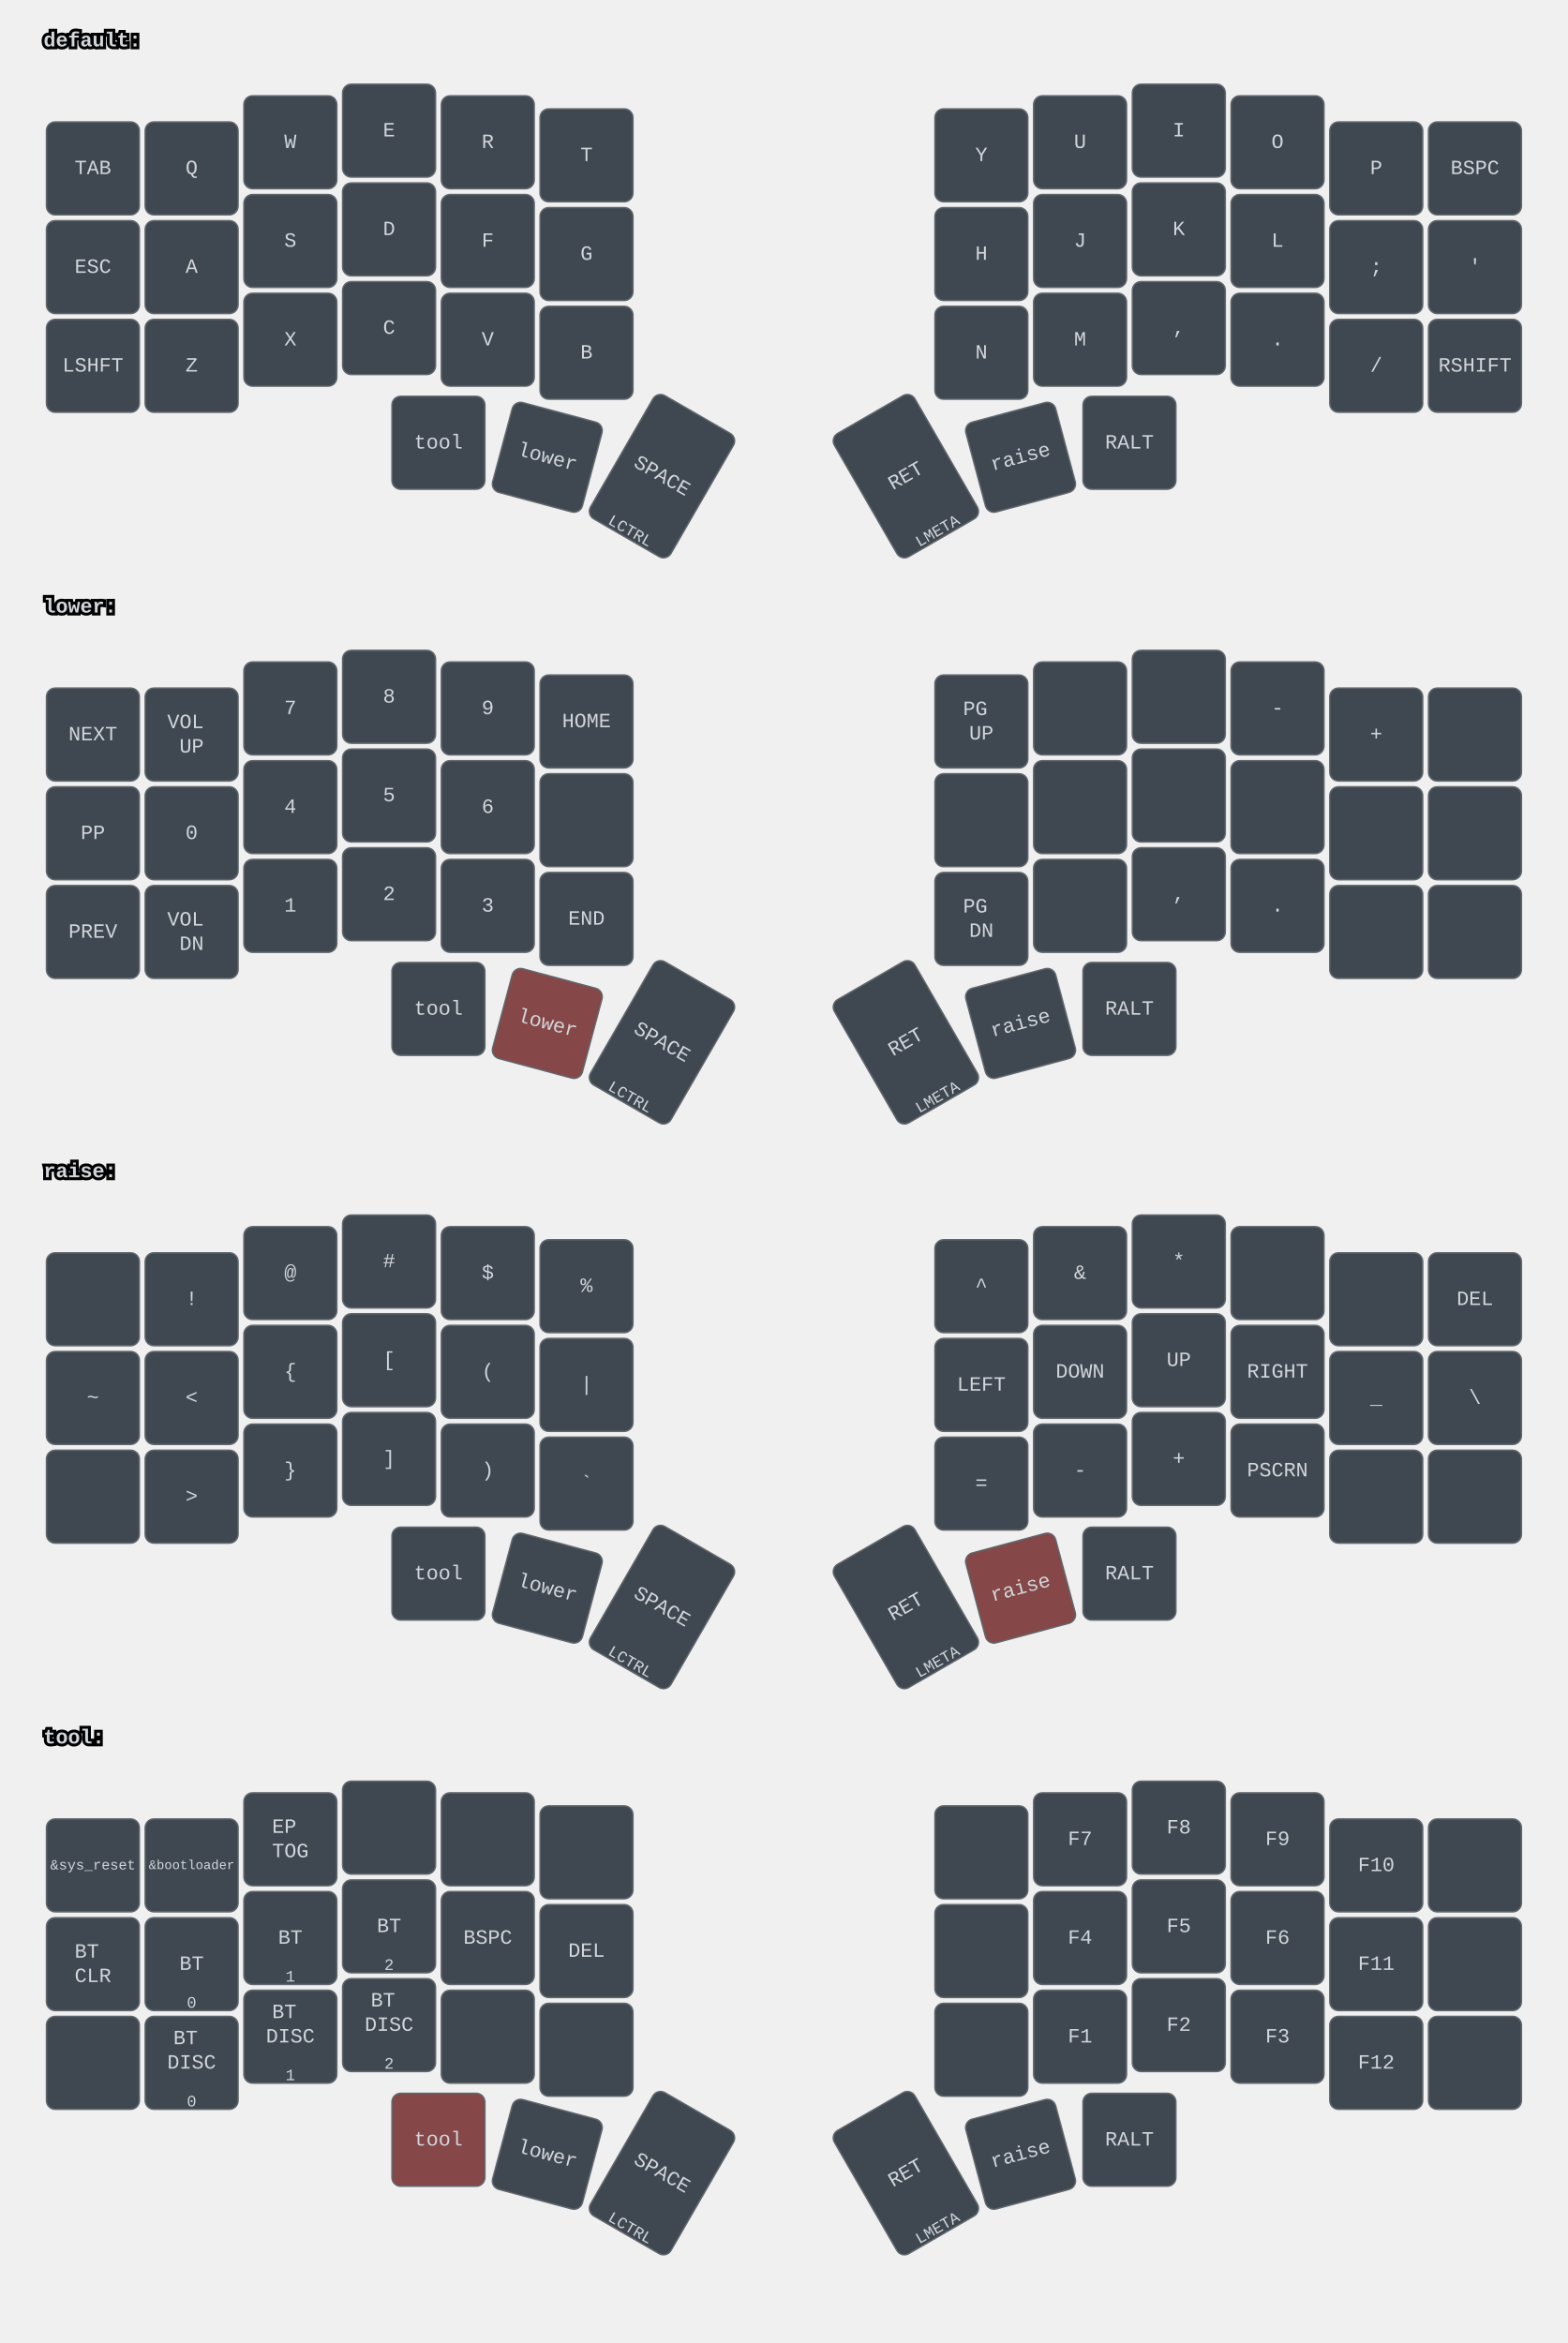
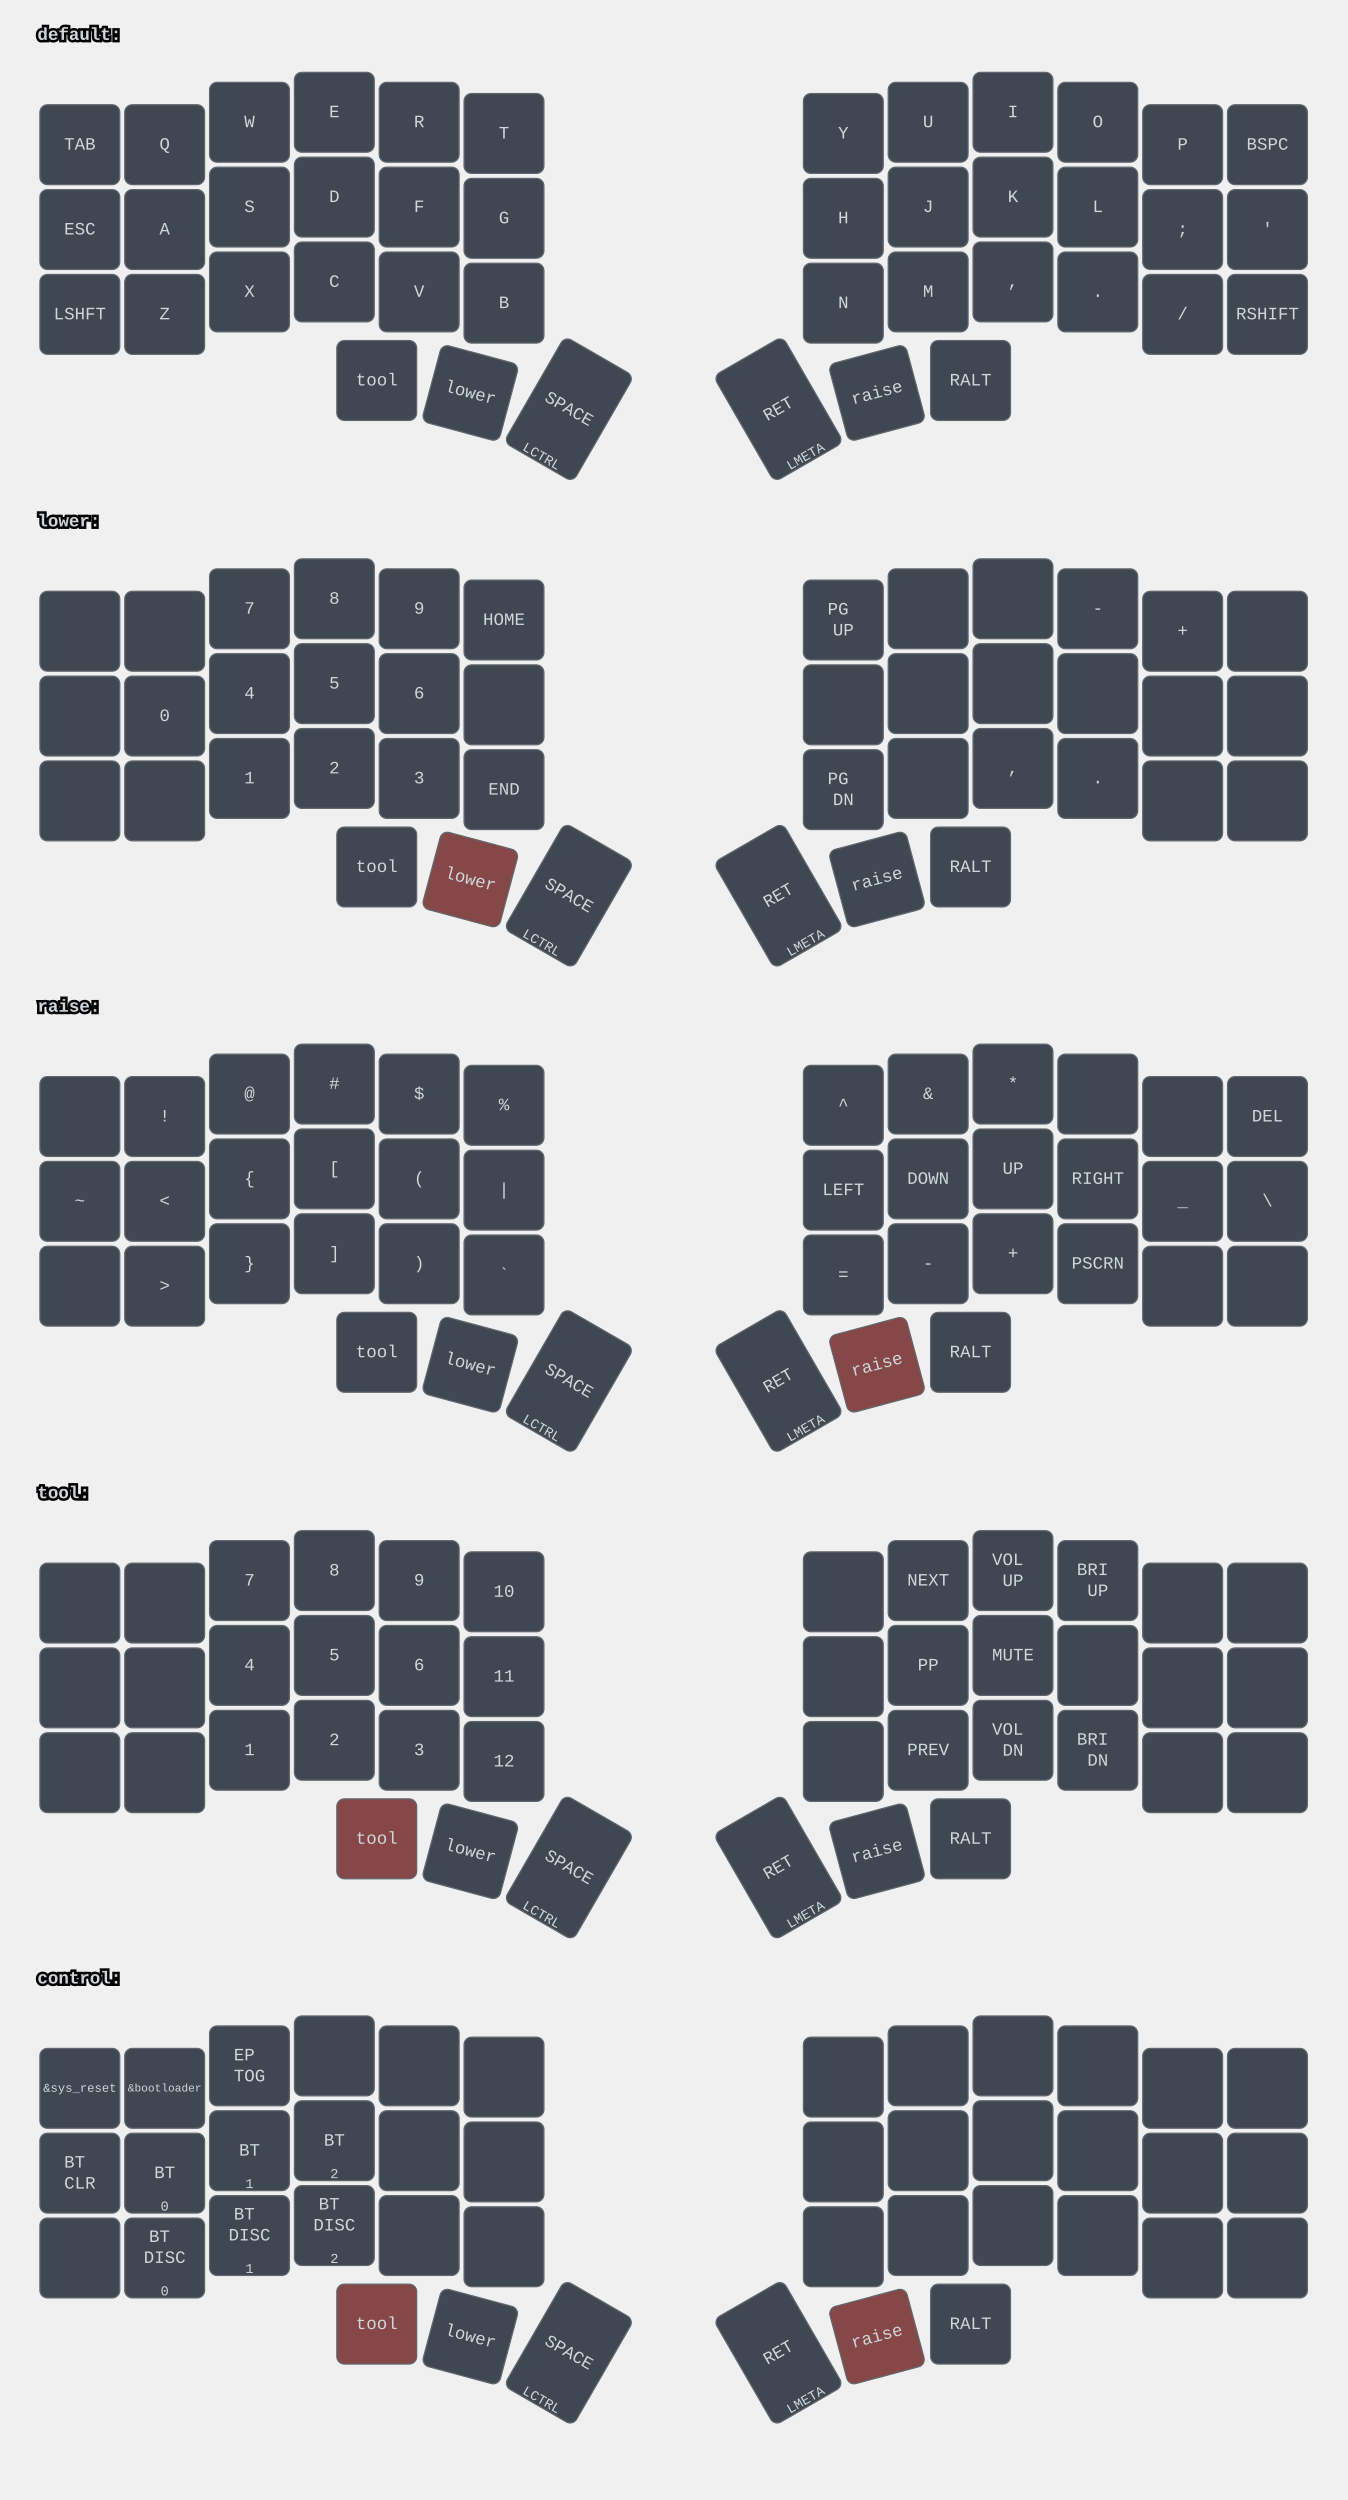
- <svg xmlns="http://www.w3.org/2000/svg" width="1080" height="1614" viewBox="0 0 1080 1614" class="keymap">
+ <svg xmlns="http://www.w3.org/2000/svg" width="1080" height="2004" viewBox="0 0 1080 2004" class="keymap">
  <style>/* inherit to force styles through use tags */
svg path {
    fill: inherit;
}

/* font and background color specifications */
svg.keymap {
    font-family: SFMono-Regular,Consolas,Liberation Mono,Menlo,monospace;
    font-size: 14px;
    font-kerning: normal;
    text-rendering: optimizeLegibility;
    fill: #24292e;
}

/* default key styling */
rect.key {
    fill: #f6f8fa;
}

rect.key, rect.combo {
    stroke: #c9cccf;
    stroke-width: 1;
}

/* default key side styling, only used is draw_key_sides is set */
rect.side {
    filter: brightness(90%);
}

/* color accent for combo boxes */
rect.combo, rect.combo-separate {
    fill: #cdf;
}

/* color accent for held keys */
rect.held, rect.combo.held {
    fill: #fdd;
}

/* color accent for ghost (optional) keys */
rect.ghost, rect.combo.ghost {
    stroke-dasharray: 4, 4;
    stroke-width: 2;
}

text {
    text-anchor: middle;
    dominant-baseline: middle;
}

/* styling for layer labels */
text.label {
    font-weight: bold;
    text-anchor: start;
    stroke: white;
    stroke-width: 4;
    paint-order: stroke;
}

/* styling for optional footer */
text.footer {
    text-anchor: end;
    dominant-baseline: auto;
    stroke: white;
    stroke-width: 4;
    paint-order: stroke;
}

/* styling for combo tap, and key hold/shifted label text */
text.combo, text.hold, text.shifted {
    font-size: 11px;
}

text.hold {
    text-anchor: middle;
    dominant-baseline: auto;
}

text.shifted {
    text-anchor: middle;
    dominant-baseline: hanging;
}

/* styling for hold/shifted label text in combo box */
text.combo.hold, text.combo.shifted {
    font-size: 8px;
}

/* lighter symbol for transparent keys */
text.trans {
    fill: #7b7e81;
}

/* styling for combo dendrons */
path.combo {
    stroke-width: 1;
    stroke: gray;
    fill: none;
}

/* Start Tabler Icons Cleanup */
/* cannot use height/width with glyphs */
.icon-tabler &gt; path {
    fill: inherit;
    stroke: inherit;
    stroke-width: 2;
}
/* hide tabler's default box */
.icon-tabler &gt; path[stroke="none"][fill="none"] {
    visibility: hidden;
}
/* End Tabler Icons Cleanup */

svg.keymap { fill: #d1d6db; }
rect.key { fill: #3f4750; }
rect.key, rect.combo { stroke: #60666c; }
rect.combo, rect.combo-separate { fill: #1f3d7a; }
rect.held, rect.combo.held { fill: #854747; }
text.label, text.footer { stroke: black; }
text.trans { fill: #7e8184; }
path.combo { stroke: #7f7f7f; }
</style>
  <g transform="translate(30, 0)" class="layer-default">
    <text x="0" y="28" class="label">default:</text>
    <g transform="translate(0, 56)">
      <g transform="translate(34, 60)" class="key keypos-0">
        <rect rx="6" ry="6" x="-32" y="-32" width="64" height="64" class="key" />
        <text x="0" y="0" class="key tap">TAB</text>
      </g>
      <g transform="translate(102, 60)" class="key keypos-1">
        <rect rx="6" ry="6" x="-32" y="-32" width="64" height="64" class="key" />
        <text x="0" y="0" class="key tap">Q</text>
      </g>
      <g transform="translate(170, 42)" class="key keypos-2">
        <rect rx="6" ry="6" x="-32" y="-32" width="64" height="64" class="key" />
        <text x="0" y="0" class="key tap">W</text>
      </g>
      <g transform="translate(238, 34)" class="key keypos-3">
        <rect rx="6" ry="6" x="-32" y="-32" width="64" height="64" class="key" />
        <text x="0" y="0" class="key tap">E</text>
      </g>
      <g transform="translate(306, 42)" class="key keypos-4">
        <rect rx="6" ry="6" x="-32" y="-32" width="64" height="64" class="key" />
        <text x="0" y="0" class="key tap">R</text>
      </g>
      <g transform="translate(374, 51)" class="key keypos-5">
        <rect rx="6" ry="6" x="-32" y="-32" width="64" height="64" class="key" />
        <text x="0" y="0" class="key tap">T</text>
      </g>
      <g transform="translate(646, 51)" class="key keypos-6">
        <rect rx="6" ry="6" x="-32" y="-32" width="64" height="64" class="key" />
        <text x="0" y="0" class="key tap">Y</text>
      </g>
      <g transform="translate(714, 42)" class="key keypos-7">
        <rect rx="6" ry="6" x="-32" y="-32" width="64" height="64" class="key" />
        <text x="0" y="0" class="key tap">U</text>
      </g>
      <g transform="translate(782, 34)" class="key keypos-8">
        <rect rx="6" ry="6" x="-32" y="-32" width="64" height="64" class="key" />
        <text x="0" y="0" class="key tap">I</text>
      </g>
      <g transform="translate(850, 42)" class="key keypos-9">
        <rect rx="6" ry="6" x="-32" y="-32" width="64" height="64" class="key" />
        <text x="0" y="0" class="key tap">O</text>
      </g>
      <g transform="translate(918, 60)" class="key keypos-10">
        <rect rx="6" ry="6" x="-32" y="-32" width="64" height="64" class="key" />
        <text x="0" y="0" class="key tap">P</text>
      </g>
      <g transform="translate(986, 60)" class="key keypos-11">
        <rect rx="6" ry="6" x="-32" y="-32" width="64" height="64" class="key" />
        <text x="0" y="0" class="key tap">BSPC</text>
      </g>
      <g transform="translate(34, 128)" class="key keypos-12">
        <rect rx="6" ry="6" x="-32" y="-32" width="64" height="64" class="key" />
        <text x="0" y="0" class="key tap">ESC</text>
      </g>
      <g transform="translate(102, 128)" class="key keypos-13">
        <rect rx="6" ry="6" x="-32" y="-32" width="64" height="64" class="key" />
        <text x="0" y="0" class="key tap">A</text>
      </g>
      <g transform="translate(170, 110)" class="key keypos-14">
        <rect rx="6" ry="6" x="-32" y="-32" width="64" height="64" class="key" />
        <text x="0" y="0" class="key tap">S</text>
      </g>
      <g transform="translate(238, 102)" class="key keypos-15">
        <rect rx="6" ry="6" x="-32" y="-32" width="64" height="64" class="key" />
        <text x="0" y="0" class="key tap">D</text>
      </g>
      <g transform="translate(306, 110)" class="key keypos-16">
        <rect rx="6" ry="6" x="-32" y="-32" width="64" height="64" class="key" />
        <text x="0" y="0" class="key tap">F</text>
      </g>
      <g transform="translate(374, 119)" class="key keypos-17">
        <rect rx="6" ry="6" x="-32" y="-32" width="64" height="64" class="key" />
        <text x="0" y="0" class="key tap">G</text>
      </g>
      <g transform="translate(646, 119)" class="key keypos-18">
        <rect rx="6" ry="6" x="-32" y="-32" width="64" height="64" class="key" />
        <text x="0" y="0" class="key tap">H</text>
      </g>
      <g transform="translate(714, 110)" class="key keypos-19">
        <rect rx="6" ry="6" x="-32" y="-32" width="64" height="64" class="key" />
        <text x="0" y="0" class="key tap">J</text>
      </g>
      <g transform="translate(782, 102)" class="key keypos-20">
        <rect rx="6" ry="6" x="-32" y="-32" width="64" height="64" class="key" />
        <text x="0" y="0" class="key tap">K</text>
      </g>
      <g transform="translate(850, 110)" class="key keypos-21">
        <rect rx="6" ry="6" x="-32" y="-32" width="64" height="64" class="key" />
        <text x="0" y="0" class="key tap">L</text>
      </g>
      <g transform="translate(918, 128)" class="key keypos-22">
        <rect rx="6" ry="6" x="-32" y="-32" width="64" height="64" class="key" />
        <text x="0" y="0" class="key tap">;</text>
      </g>
      <g transform="translate(986, 128)" class="key keypos-23">
        <rect rx="6" ry="6" x="-32" y="-32" width="64" height="64" class="key" />
        <text x="0" y="0" class="key tap">'</text>
      </g>
      <g transform="translate(34, 196)" class="key keypos-24">
        <rect rx="6" ry="6" x="-32" y="-32" width="64" height="64" class="key" />
        <text x="0" y="0" class="key tap">LSHFT</text>
      </g>
      <g transform="translate(102, 196)" class="key keypos-25">
        <rect rx="6" ry="6" x="-32" y="-32" width="64" height="64" class="key" />
        <text x="0" y="0" class="key tap">Z</text>
      </g>
      <g transform="translate(170, 178)" class="key keypos-26">
        <rect rx="6" ry="6" x="-32" y="-32" width="64" height="64" class="key" />
        <text x="0" y="0" class="key tap">X</text>
      </g>
      <g transform="translate(238, 170)" class="key keypos-27">
        <rect rx="6" ry="6" x="-32" y="-32" width="64" height="64" class="key" />
        <text x="0" y="0" class="key tap">C</text>
      </g>
      <g transform="translate(306, 178)" class="key keypos-28">
        <rect rx="6" ry="6" x="-32" y="-32" width="64" height="64" class="key" />
        <text x="0" y="0" class="key tap">V</text>
      </g>
      <g transform="translate(374, 187)" class="key keypos-29">
        <rect rx="6" ry="6" x="-32" y="-32" width="64" height="64" class="key" />
        <text x="0" y="0" class="key tap">B</text>
      </g>
      <g transform="translate(646, 187)" class="key keypos-30">
        <rect rx="6" ry="6" x="-32" y="-32" width="64" height="64" class="key" />
        <text x="0" y="0" class="key tap">N</text>
      </g>
      <g transform="translate(714, 178)" class="key keypos-31">
        <rect rx="6" ry="6" x="-32" y="-32" width="64" height="64" class="key" />
        <text x="0" y="0" class="key tap">M</text>
      </g>
      <g transform="translate(782, 170)" class="key keypos-32">
        <rect rx="6" ry="6" x="-32" y="-32" width="64" height="64" class="key" />
        <text x="0" y="0" class="key tap">,</text>
      </g>
      <g transform="translate(850, 178)" class="key keypos-33">
        <rect rx="6" ry="6" x="-32" y="-32" width="64" height="64" class="key" />
        <text x="0" y="0" class="key tap">.</text>
      </g>
      <g transform="translate(918, 196)" class="key keypos-34">
        <rect rx="6" ry="6" x="-32" y="-32" width="64" height="64" class="key" />
        <text x="0" y="0" class="key tap">/</text>
      </g>
      <g transform="translate(986, 196)" class="key keypos-35">
        <rect rx="6" ry="6" x="-32" y="-32" width="64" height="64" class="key" />
        <text x="0" y="0" class="key tap">RSHIFT</text>
      </g>
      <g transform="translate(272, 249)" class="key keypos-36">
        <rect rx="6" ry="6" x="-32" y="-32" width="64" height="64" class="key" />
        <text x="0" y="0" class="key tap">tool</text>
      </g>
      <g transform="translate(347, 259) rotate(15.0)" class="key keypos-37">
        <rect rx="6" ry="6" x="-32" y="-32" width="64" height="64" class="key" />
        <text x="0" y="0" class="key tap">lower</text>
      </g>
      <g transform="translate(426, 272) rotate(30.0)" class="key keypos-38">
        <rect rx="6" ry="6" x="-32" y="-49" width="64" height="98" class="key" />
        <text x="0" y="0" class="key tap">SPACE</text>
        <text x="0" y="47" class="key hold">LCTRL</text>
      </g>
      <g transform="translate(594, 272) rotate(-30.0)" class="key keypos-39">
        <rect rx="6" ry="6" x="-32" y="-49" width="64" height="98" class="key" />
        <text x="0" y="0" class="key tap">RET</text>
        <text x="0" y="47" class="key hold">LMETA</text>
      </g>
      <g transform="translate(673, 259) rotate(-15.0)" class="key keypos-40">
        <rect rx="6" ry="6" x="-32" y="-32" width="64" height="64" class="key" />
        <text x="0" y="0" class="key tap">raise</text>
      </g>
      <g transform="translate(748, 249)" class="key keypos-41">
        <rect rx="6" ry="6" x="-32" y="-32" width="64" height="64" class="key" />
        <text x="0" y="0" class="key tap">RALT</text>
      </g>
    </g>
  </g>
  <g transform="translate(30, 390)" class="layer-lower">
    <text x="0" y="28" class="label">lower:</text>
    <g transform="translate(0, 56)">
      <g transform="translate(34, 60)" class="key keypos-0">
        <rect rx="6" ry="6" x="-32" y="-32" width="64" height="64" class="key" />
-         <text x="0" y="0" class="key tap">NEXT</text>
      </g>
      <g transform="translate(102, 60)" class="key keypos-1">
        <rect rx="6" ry="6" x="-32" y="-32" width="64" height="64" class="key" />
-         <text x="0" y="0" class="key tap">
-           <tspan x="0" dy="-0.6em">VOL</tspan>
-           <tspan x="0" dy="1.2em">UP</tspan>
-         </text>
      </g>
      <g transform="translate(170, 42)" class="key keypos-2">
        <rect rx="6" ry="6" x="-32" y="-32" width="64" height="64" class="key" />
        <text x="0" y="0" class="key tap">7</text>
      </g>
      <g transform="translate(238, 34)" class="key keypos-3">
        <rect rx="6" ry="6" x="-32" y="-32" width="64" height="64" class="key" />
        <text x="0" y="0" class="key tap">8</text>
      </g>
      <g transform="translate(306, 42)" class="key keypos-4">
        <rect rx="6" ry="6" x="-32" y="-32" width="64" height="64" class="key" />
        <text x="0" y="0" class="key tap">9</text>
      </g>
      <g transform="translate(374, 51)" class="key keypos-5">
        <rect rx="6" ry="6" x="-32" y="-32" width="64" height="64" class="key" />
        <text x="0" y="0" class="key tap">HOME</text>
      </g>
      <g transform="translate(646, 51)" class="key keypos-6">
        <rect rx="6" ry="6" x="-32" y="-32" width="64" height="64" class="key" />
        <text x="0" y="0" class="key tap">
          <tspan x="0" dy="-0.6em">PG</tspan>
          <tspan x="0" dy="1.2em">UP</tspan>
        </text>
      </g>
      <g transform="translate(714, 42)" class="key keypos-7">
        <rect rx="6" ry="6" x="-32" y="-32" width="64" height="64" class="key" />
      </g>
      <g transform="translate(782, 34)" class="key keypos-8">
        <rect rx="6" ry="6" x="-32" y="-32" width="64" height="64" class="key" />
      </g>
      <g transform="translate(850, 42)" class="key keypos-9">
        <rect rx="6" ry="6" x="-32" y="-32" width="64" height="64" class="key" />
        <text x="0" y="0" class="key tap">-</text>
      </g>
      <g transform="translate(918, 60)" class="key keypos-10">
        <rect rx="6" ry="6" x="-32" y="-32" width="64" height="64" class="key" />
        <text x="0" y="0" class="key tap">+</text>
      </g>
      <g transform="translate(986, 60)" class="key keypos-11">
        <rect rx="6" ry="6" x="-32" y="-32" width="64" height="64" class="key" />
      </g>
      <g transform="translate(34, 128)" class="key keypos-12">
        <rect rx="6" ry="6" x="-32" y="-32" width="64" height="64" class="key" />
-         <text x="0" y="0" class="key tap">PP</text>
      </g>
      <g transform="translate(102, 128)" class="key keypos-13">
        <rect rx="6" ry="6" x="-32" y="-32" width="64" height="64" class="key" />
        <text x="0" y="0" class="key tap">0</text>
      </g>
      <g transform="translate(170, 110)" class="key keypos-14">
        <rect rx="6" ry="6" x="-32" y="-32" width="64" height="64" class="key" />
        <text x="0" y="0" class="key tap">4</text>
      </g>
      <g transform="translate(238, 102)" class="key keypos-15">
        <rect rx="6" ry="6" x="-32" y="-32" width="64" height="64" class="key" />
        <text x="0" y="0" class="key tap">5</text>
      </g>
      <g transform="translate(306, 110)" class="key keypos-16">
        <rect rx="6" ry="6" x="-32" y="-32" width="64" height="64" class="key" />
        <text x="0" y="0" class="key tap">6</text>
      </g>
      <g transform="translate(374, 119)" class="key keypos-17">
        <rect rx="6" ry="6" x="-32" y="-32" width="64" height="64" class="key" />
      </g>
      <g transform="translate(646, 119)" class="key keypos-18">
        <rect rx="6" ry="6" x="-32" y="-32" width="64" height="64" class="key" />
      </g>
      <g transform="translate(714, 110)" class="key keypos-19">
        <rect rx="6" ry="6" x="-32" y="-32" width="64" height="64" class="key" />
      </g>
      <g transform="translate(782, 102)" class="key keypos-20">
        <rect rx="6" ry="6" x="-32" y="-32" width="64" height="64" class="key" />
      </g>
      <g transform="translate(850, 110)" class="key keypos-21">
        <rect rx="6" ry="6" x="-32" y="-32" width="64" height="64" class="key" />
      </g>
      <g transform="translate(918, 128)" class="key keypos-22">
        <rect rx="6" ry="6" x="-32" y="-32" width="64" height="64" class="key" />
      </g>
      <g transform="translate(986, 128)" class="key keypos-23">
        <rect rx="6" ry="6" x="-32" y="-32" width="64" height="64" class="key" />
      </g>
      <g transform="translate(34, 196)" class="key keypos-24">
        <rect rx="6" ry="6" x="-32" y="-32" width="64" height="64" class="key" />
-         <text x="0" y="0" class="key tap">PREV</text>
      </g>
      <g transform="translate(102, 196)" class="key keypos-25">
        <rect rx="6" ry="6" x="-32" y="-32" width="64" height="64" class="key" />
-         <text x="0" y="0" class="key tap">
-           <tspan x="0" dy="-0.6em">VOL</tspan>
-           <tspan x="0" dy="1.2em">DN</tspan>
-         </text>
      </g>
      <g transform="translate(170, 178)" class="key keypos-26">
        <rect rx="6" ry="6" x="-32" y="-32" width="64" height="64" class="key" />
        <text x="0" y="0" class="key tap">1</text>
      </g>
      <g transform="translate(238, 170)" class="key keypos-27">
        <rect rx="6" ry="6" x="-32" y="-32" width="64" height="64" class="key" />
        <text x="0" y="0" class="key tap">2</text>
      </g>
      <g transform="translate(306, 178)" class="key keypos-28">
        <rect rx="6" ry="6" x="-32" y="-32" width="64" height="64" class="key" />
        <text x="0" y="0" class="key tap">3</text>
      </g>
      <g transform="translate(374, 187)" class="key keypos-29">
        <rect rx="6" ry="6" x="-32" y="-32" width="64" height="64" class="key" />
        <text x="0" y="0" class="key tap">END</text>
      </g>
      <g transform="translate(646, 187)" class="key keypos-30">
        <rect rx="6" ry="6" x="-32" y="-32" width="64" height="64" class="key" />
        <text x="0" y="0" class="key tap">
          <tspan x="0" dy="-0.6em">PG</tspan>
          <tspan x="0" dy="1.2em">DN</tspan>
        </text>
      </g>
      <g transform="translate(714, 178)" class="key keypos-31">
        <rect rx="6" ry="6" x="-32" y="-32" width="64" height="64" class="key" />
      </g>
      <g transform="translate(782, 170)" class="key keypos-32">
        <rect rx="6" ry="6" x="-32" y="-32" width="64" height="64" class="key" />
        <text x="0" y="0" class="key tap">,</text>
      </g>
      <g transform="translate(850, 178)" class="key keypos-33">
        <rect rx="6" ry="6" x="-32" y="-32" width="64" height="64" class="key" />
        <text x="0" y="0" class="key tap">.</text>
      </g>
      <g transform="translate(918, 196)" class="key keypos-34">
        <rect rx="6" ry="6" x="-32" y="-32" width="64" height="64" class="key" />
      </g>
      <g transform="translate(986, 196)" class="key keypos-35">
        <rect rx="6" ry="6" x="-32" y="-32" width="64" height="64" class="key" />
      </g>
      <g transform="translate(272, 249)" class="key keypos-36">
        <rect rx="6" ry="6" x="-32" y="-32" width="64" height="64" class="key" />
        <text x="0" y="0" class="key tap">tool</text>
      </g>
      <g transform="translate(347, 259) rotate(15.0)" class="key held keypos-37">
        <rect rx="6" ry="6" x="-32" y="-32" width="64" height="64" class="key held" />
        <text x="0" y="0" class="key held tap">lower</text>
      </g>
      <g transform="translate(426, 272) rotate(30.0)" class="key keypos-38">
        <rect rx="6" ry="6" x="-32" y="-49" width="64" height="98" class="key" />
        <text x="0" y="0" class="key tap">SPACE</text>
        <text x="0" y="47" class="key hold">LCTRL</text>
      </g>
      <g transform="translate(594, 272) rotate(-30.0)" class="key keypos-39">
        <rect rx="6" ry="6" x="-32" y="-49" width="64" height="98" class="key" />
        <text x="0" y="0" class="key tap">RET</text>
        <text x="0" y="47" class="key hold">LMETA</text>
      </g>
      <g transform="translate(673, 259) rotate(-15.0)" class="key keypos-40">
        <rect rx="6" ry="6" x="-32" y="-32" width="64" height="64" class="key" />
        <text x="0" y="0" class="key tap">raise</text>
      </g>
      <g transform="translate(748, 249)" class="key keypos-41">
        <rect rx="6" ry="6" x="-32" y="-32" width="64" height="64" class="key" />
        <text x="0" y="0" class="key tap">RALT</text>
      </g>
    </g>
  </g>
  <g transform="translate(30, 779)" class="layer-raise">
    <text x="0" y="28" class="label">raise:</text>
    <g transform="translate(0, 56)">
      <g transform="translate(34, 60)" class="key keypos-0">
        <rect rx="6" ry="6" x="-32" y="-32" width="64" height="64" class="key" />
      </g>
      <g transform="translate(102, 60)" class="key keypos-1">
        <rect rx="6" ry="6" x="-32" y="-32" width="64" height="64" class="key" />
        <text x="0" y="0" class="key tap">!</text>
      </g>
      <g transform="translate(170, 42)" class="key keypos-2">
        <rect rx="6" ry="6" x="-32" y="-32" width="64" height="64" class="key" />
        <text x="0" y="0" class="key tap">@</text>
      </g>
      <g transform="translate(238, 34)" class="key keypos-3">
        <rect rx="6" ry="6" x="-32" y="-32" width="64" height="64" class="key" />
        <text x="0" y="0" class="key tap">#</text>
      </g>
      <g transform="translate(306, 42)" class="key keypos-4">
        <rect rx="6" ry="6" x="-32" y="-32" width="64" height="64" class="key" />
        <text x="0" y="0" class="key tap">$</text>
      </g>
      <g transform="translate(374, 51)" class="key keypos-5">
        <rect rx="6" ry="6" x="-32" y="-32" width="64" height="64" class="key" />
        <text x="0" y="0" class="key tap">%</text>
      </g>
      <g transform="translate(646, 51)" class="key keypos-6">
        <rect rx="6" ry="6" x="-32" y="-32" width="64" height="64" class="key" />
        <text x="0" y="0" class="key tap">^</text>
      </g>
      <g transform="translate(714, 42)" class="key keypos-7">
        <rect rx="6" ry="6" x="-32" y="-32" width="64" height="64" class="key" />
        <text x="0" y="0" class="key tap">&amp;</text>
      </g>
      <g transform="translate(782, 34)" class="key keypos-8">
        <rect rx="6" ry="6" x="-32" y="-32" width="64" height="64" class="key" />
        <text x="0" y="0" class="key tap">*</text>
      </g>
      <g transform="translate(850, 42)" class="key keypos-9">
        <rect rx="6" ry="6" x="-32" y="-32" width="64" height="64" class="key" />
      </g>
      <g transform="translate(918, 60)" class="key keypos-10">
        <rect rx="6" ry="6" x="-32" y="-32" width="64" height="64" class="key" />
      </g>
      <g transform="translate(986, 60)" class="key keypos-11">
        <rect rx="6" ry="6" x="-32" y="-32" width="64" height="64" class="key" />
        <text x="0" y="0" class="key tap">DEL</text>
      </g>
      <g transform="translate(34, 128)" class="key keypos-12">
        <rect rx="6" ry="6" x="-32" y="-32" width="64" height="64" class="key" />
        <text x="0" y="0" class="key tap">~</text>
      </g>
      <g transform="translate(102, 128)" class="key keypos-13">
        <rect rx="6" ry="6" x="-32" y="-32" width="64" height="64" class="key" />
        <text x="0" y="0" class="key tap">&lt;</text>
      </g>
      <g transform="translate(170, 110)" class="key keypos-14">
        <rect rx="6" ry="6" x="-32" y="-32" width="64" height="64" class="key" />
        <text x="0" y="0" class="key tap">{</text>
      </g>
      <g transform="translate(238, 102)" class="key keypos-15">
        <rect rx="6" ry="6" x="-32" y="-32" width="64" height="64" class="key" />
        <text x="0" y="0" class="key tap">[</text>
      </g>
      <g transform="translate(306, 110)" class="key keypos-16">
        <rect rx="6" ry="6" x="-32" y="-32" width="64" height="64" class="key" />
        <text x="0" y="0" class="key tap">(</text>
      </g>
      <g transform="translate(374, 119)" class="key keypos-17">
        <rect rx="6" ry="6" x="-32" y="-32" width="64" height="64" class="key" />
        <text x="0" y="0" class="key tap">|</text>
      </g>
      <g transform="translate(646, 119)" class="key keypos-18">
        <rect rx="6" ry="6" x="-32" y="-32" width="64" height="64" class="key" />
        <text x="0" y="0" class="key tap">LEFT</text>
      </g>
      <g transform="translate(714, 110)" class="key keypos-19">
        <rect rx="6" ry="6" x="-32" y="-32" width="64" height="64" class="key" />
        <text x="0" y="0" class="key tap">DOWN</text>
      </g>
      <g transform="translate(782, 102)" class="key keypos-20">
        <rect rx="6" ry="6" x="-32" y="-32" width="64" height="64" class="key" />
        <text x="0" y="0" class="key tap">UP</text>
      </g>
      <g transform="translate(850, 110)" class="key keypos-21">
        <rect rx="6" ry="6" x="-32" y="-32" width="64" height="64" class="key" />
        <text x="0" y="0" class="key tap">RIGHT</text>
      </g>
      <g transform="translate(918, 128)" class="key keypos-22">
        <rect rx="6" ry="6" x="-32" y="-32" width="64" height="64" class="key" />
        <text x="0" y="0" class="key tap">_</text>
      </g>
      <g transform="translate(986, 128)" class="key keypos-23">
        <rect rx="6" ry="6" x="-32" y="-32" width="64" height="64" class="key" />
        <text x="0" y="0" class="key tap">\</text>
      </g>
      <g transform="translate(34, 196)" class="key keypos-24">
        <rect rx="6" ry="6" x="-32" y="-32" width="64" height="64" class="key" />
      </g>
      <g transform="translate(102, 196)" class="key keypos-25">
        <rect rx="6" ry="6" x="-32" y="-32" width="64" height="64" class="key" />
        <text x="0" y="0" class="key tap">&gt;</text>
      </g>
      <g transform="translate(170, 178)" class="key keypos-26">
        <rect rx="6" ry="6" x="-32" y="-32" width="64" height="64" class="key" />
        <text x="0" y="0" class="key tap">}</text>
      </g>
      <g transform="translate(238, 170)" class="key keypos-27">
        <rect rx="6" ry="6" x="-32" y="-32" width="64" height="64" class="key" />
        <text x="0" y="0" class="key tap">]</text>
      </g>
      <g transform="translate(306, 178)" class="key keypos-28">
        <rect rx="6" ry="6" x="-32" y="-32" width="64" height="64" class="key" />
        <text x="0" y="0" class="key tap">)</text>
      </g>
      <g transform="translate(374, 187)" class="key keypos-29">
        <rect rx="6" ry="6" x="-32" y="-32" width="64" height="64" class="key" />
        <text x="0" y="0" class="key tap">`</text>
      </g>
      <g transform="translate(646, 187)" class="key keypos-30">
        <rect rx="6" ry="6" x="-32" y="-32" width="64" height="64" class="key" />
        <text x="0" y="0" class="key tap">=</text>
      </g>
      <g transform="translate(714, 178)" class="key keypos-31">
        <rect rx="6" ry="6" x="-32" y="-32" width="64" height="64" class="key" />
        <text x="0" y="0" class="key tap">-</text>
      </g>
      <g transform="translate(782, 170)" class="key keypos-32">
        <rect rx="6" ry="6" x="-32" y="-32" width="64" height="64" class="key" />
        <text x="0" y="0" class="key tap">+</text>
      </g>
      <g transform="translate(850, 178)" class="key keypos-33">
        <rect rx="6" ry="6" x="-32" y="-32" width="64" height="64" class="key" />
        <text x="0" y="0" class="key tap">PSCRN</text>
      </g>
      <g transform="translate(918, 196)" class="key keypos-34">
        <rect rx="6" ry="6" x="-32" y="-32" width="64" height="64" class="key" />
      </g>
      <g transform="translate(986, 196)" class="key keypos-35">
        <rect rx="6" ry="6" x="-32" y="-32" width="64" height="64" class="key" />
      </g>
      <g transform="translate(272, 249)" class="key keypos-36">
        <rect rx="6" ry="6" x="-32" y="-32" width="64" height="64" class="key" />
        <text x="0" y="0" class="key tap">tool</text>
      </g>
      <g transform="translate(347, 259) rotate(15.0)" class="key keypos-37">
        <rect rx="6" ry="6" x="-32" y="-32" width="64" height="64" class="key" />
        <text x="0" y="0" class="key tap">lower</text>
      </g>
      <g transform="translate(426, 272) rotate(30.0)" class="key keypos-38">
        <rect rx="6" ry="6" x="-32" y="-49" width="64" height="98" class="key" />
        <text x="0" y="0" class="key tap">SPACE</text>
        <text x="0" y="47" class="key hold">LCTRL</text>
      </g>
      <g transform="translate(594, 272) rotate(-30.0)" class="key keypos-39">
        <rect rx="6" ry="6" x="-32" y="-49" width="64" height="98" class="key" />
        <text x="0" y="0" class="key tap">RET</text>
        <text x="0" y="47" class="key hold">LMETA</text>
      </g>
      <g transform="translate(673, 259) rotate(-15.0)" class="key held keypos-40">
        <rect rx="6" ry="6" x="-32" y="-32" width="64" height="64" class="key held" />
        <text x="0" y="0" class="key held tap">raise</text>
      </g>
      <g transform="translate(748, 249)" class="key keypos-41">
        <rect rx="6" ry="6" x="-32" y="-32" width="64" height="64" class="key" />
        <text x="0" y="0" class="key tap">RALT</text>
      </g>
    </g>
  </g>
  <g transform="translate(30, 1169)" class="layer-tool">
    <text x="0" y="28" class="label">tool:</text>
    <g transform="translate(0, 56)">
      <g transform="translate(34, 60)" class="key keypos-0">
        <rect rx="6" ry="6" x="-32" y="-32" width="64" height="64" class="key" />
-         <text x="0" y="0" class="key tap">
-           <tspan style="font-size: 70%">&amp;sys_reset</tspan>
-         </text>
      </g>
      <g transform="translate(102, 60)" class="key keypos-1">
        <rect rx="6" ry="6" x="-32" y="-32" width="64" height="64" class="key" />
-         <text x="0" y="0" class="key tap">
-           <tspan style="font-size: 64%">&amp;bootloader</tspan>
-         </text>
      </g>
      <g transform="translate(170, 42)" class="key keypos-2">
        <rect rx="6" ry="6" x="-32" y="-32" width="64" height="64" class="key" />
-         <text x="0" y="0" class="key tap">
-           <tspan x="0" dy="-0.6em">EP</tspan>
-           <tspan x="0" dy="1.2em">TOG</tspan>
-         </text>
+         <text x="0" y="0" class="key tap">7</text>
      </g>
      <g transform="translate(238, 34)" class="key keypos-3">
        <rect rx="6" ry="6" x="-32" y="-32" width="64" height="64" class="key" />
+         <text x="0" y="0" class="key tap">8</text>
      </g>
      <g transform="translate(306, 42)" class="key keypos-4">
        <rect rx="6" ry="6" x="-32" y="-32" width="64" height="64" class="key" />
+         <text x="0" y="0" class="key tap">9</text>
      </g>
      <g transform="translate(374, 51)" class="key keypos-5">
        <rect rx="6" ry="6" x="-32" y="-32" width="64" height="64" class="key" />
+         <text x="0" y="0" class="key tap">10</text>
      </g>
      <g transform="translate(646, 51)" class="key keypos-6">
        <rect rx="6" ry="6" x="-32" y="-32" width="64" height="64" class="key" />
      </g>
      <g transform="translate(714, 42)" class="key keypos-7">
        <rect rx="6" ry="6" x="-32" y="-32" width="64" height="64" class="key" />
-         <text x="0" y="0" class="key tap">F7</text>
+         <text x="0" y="0" class="key tap">NEXT</text>
      </g>
      <g transform="translate(782, 34)" class="key keypos-8">
        <rect rx="6" ry="6" x="-32" y="-32" width="64" height="64" class="key" />
-         <text x="0" y="0" class="key tap">F8</text>
+         <text x="0" y="0" class="key tap">
+           <tspan x="0" dy="-0.6em">VOL</tspan>
+           <tspan x="0" dy="1.2em">UP</tspan>
+         </text>
      </g>
      <g transform="translate(850, 42)" class="key keypos-9">
        <rect rx="6" ry="6" x="-32" y="-32" width="64" height="64" class="key" />
-         <text x="0" y="0" class="key tap">F9</text>
+         <text x="0" y="0" class="key tap">
+           <tspan x="0" dy="-0.6em">BRI</tspan>
+           <tspan x="0" dy="1.2em">UP</tspan>
+         </text>
      </g>
      <g transform="translate(918, 60)" class="key keypos-10">
        <rect rx="6" ry="6" x="-32" y="-32" width="64" height="64" class="key" />
-         <text x="0" y="0" class="key tap">F10</text>
      </g>
      <g transform="translate(986, 60)" class="key keypos-11">
        <rect rx="6" ry="6" x="-32" y="-32" width="64" height="64" class="key" />
      </g>
      <g transform="translate(34, 128)" class="key keypos-12">
        <rect rx="6" ry="6" x="-32" y="-32" width="64" height="64" class="key" />
-         <text x="0" y="0" class="key tap">
-           <tspan x="0" dy="-0.6em">BT</tspan>
-           <tspan x="0" dy="1.2em">CLR</tspan>
-         </text>
      </g>
      <g transform="translate(102, 128)" class="key keypos-13">
        <rect rx="6" ry="6" x="-32" y="-32" width="64" height="64" class="key" />
-         <text x="0" y="0" class="key tap">BT</text>
-         <text x="0" y="30" class="key hold">0</text>
      </g>
      <g transform="translate(170, 110)" class="key keypos-14">
        <rect rx="6" ry="6" x="-32" y="-32" width="64" height="64" class="key" />
-         <text x="0" y="0" class="key tap">BT</text>
-         <text x="0" y="30" class="key hold">1</text>
+         <text x="0" y="0" class="key tap">4</text>
      </g>
      <g transform="translate(238, 102)" class="key keypos-15">
        <rect rx="6" ry="6" x="-32" y="-32" width="64" height="64" class="key" />
-         <text x="0" y="0" class="key tap">BT</text>
-         <text x="0" y="30" class="key hold">2</text>
+         <text x="0" y="0" class="key tap">5</text>
      </g>
      <g transform="translate(306, 110)" class="key keypos-16">
        <rect rx="6" ry="6" x="-32" y="-32" width="64" height="64" class="key" />
-         <text x="0" y="0" class="key tap">BSPC</text>
+         <text x="0" y="0" class="key tap">6</text>
      </g>
      <g transform="translate(374, 119)" class="key keypos-17">
        <rect rx="6" ry="6" x="-32" y="-32" width="64" height="64" class="key" />
-         <text x="0" y="0" class="key tap">DEL</text>
+         <text x="0" y="0" class="key tap">11</text>
      </g>
      <g transform="translate(646, 119)" class="key keypos-18">
        <rect rx="6" ry="6" x="-32" y="-32" width="64" height="64" class="key" />
      </g>
      <g transform="translate(714, 110)" class="key keypos-19">
        <rect rx="6" ry="6" x="-32" y="-32" width="64" height="64" class="key" />
-         <text x="0" y="0" class="key tap">F4</text>
+         <text x="0" y="0" class="key tap">PP</text>
      </g>
      <g transform="translate(782, 102)" class="key keypos-20">
        <rect rx="6" ry="6" x="-32" y="-32" width="64" height="64" class="key" />
-         <text x="0" y="0" class="key tap">F5</text>
+         <text x="0" y="0" class="key tap">MUTE</text>
      </g>
      <g transform="translate(850, 110)" class="key keypos-21">
        <rect rx="6" ry="6" x="-32" y="-32" width="64" height="64" class="key" />
-         <text x="0" y="0" class="key tap">F6</text>
      </g>
      <g transform="translate(918, 128)" class="key keypos-22">
        <rect rx="6" ry="6" x="-32" y="-32" width="64" height="64" class="key" />
-         <text x="0" y="0" class="key tap">F11</text>
      </g>
      <g transform="translate(986, 128)" class="key keypos-23">
        <rect rx="6" ry="6" x="-32" y="-32" width="64" height="64" class="key" />
      </g>
      <g transform="translate(34, 196)" class="key keypos-24">
        <rect rx="6" ry="6" x="-32" y="-32" width="64" height="64" class="key" />
      </g>
      <g transform="translate(102, 196)" class="key keypos-25">
        <rect rx="6" ry="6" x="-32" y="-32" width="64" height="64" class="key" />
-         <text x="0" y="0" class="key tap">
-           <tspan x="0" dy="-1.2em">BT</tspan>
-           <tspan x="0" dy="1.2em">DISC</tspan>
-         </text>
-         <text x="0" y="30" class="key hold">0</text>
      </g>
      <g transform="translate(170, 178)" class="key keypos-26">
        <rect rx="6" ry="6" x="-32" y="-32" width="64" height="64" class="key" />
-         <text x="0" y="0" class="key tap">
-           <tspan x="0" dy="-1.2em">BT</tspan>
-           <tspan x="0" dy="1.2em">DISC</tspan>
-         </text>
-         <text x="0" y="30" class="key hold">1</text>
+         <text x="0" y="0" class="key tap">1</text>
      </g>
      <g transform="translate(238, 170)" class="key keypos-27">
        <rect rx="6" ry="6" x="-32" y="-32" width="64" height="64" class="key" />
-         <text x="0" y="0" class="key tap">
-           <tspan x="0" dy="-1.2em">BT</tspan>
-           <tspan x="0" dy="1.2em">DISC</tspan>
-         </text>
-         <text x="0" y="30" class="key hold">2</text>
+         <text x="0" y="0" class="key tap">2</text>
      </g>
      <g transform="translate(306, 178)" class="key keypos-28">
        <rect rx="6" ry="6" x="-32" y="-32" width="64" height="64" class="key" />
+         <text x="0" y="0" class="key tap">3</text>
      </g>
      <g transform="translate(374, 187)" class="key keypos-29">
        <rect rx="6" ry="6" x="-32" y="-32" width="64" height="64" class="key" />
+         <text x="0" y="0" class="key tap">12</text>
      </g>
      <g transform="translate(646, 187)" class="key keypos-30">
        <rect rx="6" ry="6" x="-32" y="-32" width="64" height="64" class="key" />
      </g>
      <g transform="translate(714, 178)" class="key keypos-31">
        <rect rx="6" ry="6" x="-32" y="-32" width="64" height="64" class="key" />
-         <text x="0" y="0" class="key tap">F1</text>
+         <text x="0" y="0" class="key tap">PREV</text>
      </g>
      <g transform="translate(782, 170)" class="key keypos-32">
        <rect rx="6" ry="6" x="-32" y="-32" width="64" height="64" class="key" />
-         <text x="0" y="0" class="key tap">F2</text>
+         <text x="0" y="0" class="key tap">
+           <tspan x="0" dy="-0.6em">VOL</tspan>
+           <tspan x="0" dy="1.2em">DN</tspan>
+         </text>
      </g>
      <g transform="translate(850, 178)" class="key keypos-33">
        <rect rx="6" ry="6" x="-32" y="-32" width="64" height="64" class="key" />
-         <text x="0" y="0" class="key tap">F3</text>
+         <text x="0" y="0" class="key tap">
+           <tspan x="0" dy="-0.6em">BRI</tspan>
+           <tspan x="0" dy="1.2em">DN</tspan>
+         </text>
      </g>
      <g transform="translate(918, 196)" class="key keypos-34">
        <rect rx="6" ry="6" x="-32" y="-32" width="64" height="64" class="key" />
-         <text x="0" y="0" class="key tap">F12</text>
      </g>
      <g transform="translate(986, 196)" class="key keypos-35">
        <rect rx="6" ry="6" x="-32" y="-32" width="64" height="64" class="key" />
      </g>
      <g transform="translate(272, 249)" class="key held keypos-36">
        <rect rx="6" ry="6" x="-32" y="-32" width="64" height="64" class="key held" />
        <text x="0" y="0" class="key held tap">tool</text>
      </g>
      <g transform="translate(347, 259) rotate(15.0)" class="key keypos-37">
        <rect rx="6" ry="6" x="-32" y="-32" width="64" height="64" class="key" />
        <text x="0" y="0" class="key tap">lower</text>
      </g>
      <g transform="translate(426, 272) rotate(30.0)" class="key keypos-38">
        <rect rx="6" ry="6" x="-32" y="-49" width="64" height="98" class="key" />
        <text x="0" y="0" class="key tap">SPACE</text>
        <text x="0" y="47" class="key hold">LCTRL</text>
      </g>
      <g transform="translate(594, 272) rotate(-30.0)" class="key keypos-39">
        <rect rx="6" ry="6" x="-32" y="-49" width="64" height="98" class="key" />
        <text x="0" y="0" class="key tap">RET</text>
        <text x="0" y="47" class="key hold">LMETA</text>
      </g>
      <g transform="translate(673, 259) rotate(-15.0)" class="key keypos-40">
        <rect rx="6" ry="6" x="-32" y="-32" width="64" height="64" class="key" />
        <text x="0" y="0" class="key tap">raise</text>
      </g>
      <g transform="translate(748, 249)" class="key keypos-41">
        <rect rx="6" ry="6" x="-32" y="-32" width="64" height="64" class="key" />
        <text x="0" y="0" class="key tap">RALT</text>
      </g>
    </g>
  </g>
+   <g transform="translate(30, 1558)" class="layer-control">
+     <text x="0" y="28" class="label">control:</text>
+     <g transform="translate(0, 56)">
+       <g transform="translate(34, 60)" class="key keypos-0">
+         <rect rx="6" ry="6" x="-32" y="-32" width="64" height="64" class="key" />
+         <text x="0" y="0" class="key tap">
+           <tspan style="font-size: 70%">&amp;sys_reset</tspan>
+         </text>
+       </g>
+       <g transform="translate(102, 60)" class="key keypos-1">
+         <rect rx="6" ry="6" x="-32" y="-32" width="64" height="64" class="key" />
+         <text x="0" y="0" class="key tap">
+           <tspan style="font-size: 64%">&amp;bootloader</tspan>
+         </text>
+       </g>
+       <g transform="translate(170, 42)" class="key keypos-2">
+         <rect rx="6" ry="6" x="-32" y="-32" width="64" height="64" class="key" />
+         <text x="0" y="0" class="key tap">
+           <tspan x="0" dy="-0.6em">EP</tspan>
+           <tspan x="0" dy="1.2em">TOG</tspan>
+         </text>
+       </g>
+       <g transform="translate(238, 34)" class="key keypos-3">
+         <rect rx="6" ry="6" x="-32" y="-32" width="64" height="64" class="key" />
+       </g>
+       <g transform="translate(306, 42)" class="key keypos-4">
+         <rect rx="6" ry="6" x="-32" y="-32" width="64" height="64" class="key" />
+       </g>
+       <g transform="translate(374, 51)" class="key keypos-5">
+         <rect rx="6" ry="6" x="-32" y="-32" width="64" height="64" class="key" />
+       </g>
+       <g transform="translate(646, 51)" class="key keypos-6">
+         <rect rx="6" ry="6" x="-32" y="-32" width="64" height="64" class="key" />
+       </g>
+       <g transform="translate(714, 42)" class="key keypos-7">
+         <rect rx="6" ry="6" x="-32" y="-32" width="64" height="64" class="key" />
+       </g>
+       <g transform="translate(782, 34)" class="key keypos-8">
+         <rect rx="6" ry="6" x="-32" y="-32" width="64" height="64" class="key" />
+       </g>
+       <g transform="translate(850, 42)" class="key keypos-9">
+         <rect rx="6" ry="6" x="-32" y="-32" width="64" height="64" class="key" />
+       </g>
+       <g transform="translate(918, 60)" class="key keypos-10">
+         <rect rx="6" ry="6" x="-32" y="-32" width="64" height="64" class="key" />
+       </g>
+       <g transform="translate(986, 60)" class="key keypos-11">
+         <rect rx="6" ry="6" x="-32" y="-32" width="64" height="64" class="key" />
+       </g>
+       <g transform="translate(34, 128)" class="key keypos-12">
+         <rect rx="6" ry="6" x="-32" y="-32" width="64" height="64" class="key" />
+         <text x="0" y="0" class="key tap">
+           <tspan x="0" dy="-0.6em">BT</tspan>
+           <tspan x="0" dy="1.2em">CLR</tspan>
+         </text>
+       </g>
+       <g transform="translate(102, 128)" class="key keypos-13">
+         <rect rx="6" ry="6" x="-32" y="-32" width="64" height="64" class="key" />
+         <text x="0" y="0" class="key tap">BT</text>
+         <text x="0" y="30" class="key hold">0</text>
+       </g>
+       <g transform="translate(170, 110)" class="key keypos-14">
+         <rect rx="6" ry="6" x="-32" y="-32" width="64" height="64" class="key" />
+         <text x="0" y="0" class="key tap">BT</text>
+         <text x="0" y="30" class="key hold">1</text>
+       </g>
+       <g transform="translate(238, 102)" class="key keypos-15">
+         <rect rx="6" ry="6" x="-32" y="-32" width="64" height="64" class="key" />
+         <text x="0" y="0" class="key tap">BT</text>
+         <text x="0" y="30" class="key hold">2</text>
+       </g>
+       <g transform="translate(306, 110)" class="key keypos-16">
+         <rect rx="6" ry="6" x="-32" y="-32" width="64" height="64" class="key" />
+       </g>
+       <g transform="translate(374, 119)" class="key keypos-17">
+         <rect rx="6" ry="6" x="-32" y="-32" width="64" height="64" class="key" />
+       </g>
+       <g transform="translate(646, 119)" class="key keypos-18">
+         <rect rx="6" ry="6" x="-32" y="-32" width="64" height="64" class="key" />
+       </g>
+       <g transform="translate(714, 110)" class="key keypos-19">
+         <rect rx="6" ry="6" x="-32" y="-32" width="64" height="64" class="key" />
+       </g>
+       <g transform="translate(782, 102)" class="key keypos-20">
+         <rect rx="6" ry="6" x="-32" y="-32" width="64" height="64" class="key" />
+       </g>
+       <g transform="translate(850, 110)" class="key keypos-21">
+         <rect rx="6" ry="6" x="-32" y="-32" width="64" height="64" class="key" />
+       </g>
+       <g transform="translate(918, 128)" class="key keypos-22">
+         <rect rx="6" ry="6" x="-32" y="-32" width="64" height="64" class="key" />
+       </g>
+       <g transform="translate(986, 128)" class="key keypos-23">
+         <rect rx="6" ry="6" x="-32" y="-32" width="64" height="64" class="key" />
+       </g>
+       <g transform="translate(34, 196)" class="key keypos-24">
+         <rect rx="6" ry="6" x="-32" y="-32" width="64" height="64" class="key" />
+       </g>
+       <g transform="translate(102, 196)" class="key keypos-25">
+         <rect rx="6" ry="6" x="-32" y="-32" width="64" height="64" class="key" />
+         <text x="0" y="0" class="key tap">
+           <tspan x="0" dy="-1.2em">BT</tspan>
+           <tspan x="0" dy="1.2em">DISC</tspan>
+         </text>
+         <text x="0" y="30" class="key hold">0</text>
+       </g>
+       <g transform="translate(170, 178)" class="key keypos-26">
+         <rect rx="6" ry="6" x="-32" y="-32" width="64" height="64" class="key" />
+         <text x="0" y="0" class="key tap">
+           <tspan x="0" dy="-1.2em">BT</tspan>
+           <tspan x="0" dy="1.2em">DISC</tspan>
+         </text>
+         <text x="0" y="30" class="key hold">1</text>
+       </g>
+       <g transform="translate(238, 170)" class="key keypos-27">
+         <rect rx="6" ry="6" x="-32" y="-32" width="64" height="64" class="key" />
+         <text x="0" y="0" class="key tap">
+           <tspan x="0" dy="-1.2em">BT</tspan>
+           <tspan x="0" dy="1.2em">DISC</tspan>
+         </text>
+         <text x="0" y="30" class="key hold">2</text>
+       </g>
+       <g transform="translate(306, 178)" class="key keypos-28">
+         <rect rx="6" ry="6" x="-32" y="-32" width="64" height="64" class="key" />
+       </g>
+       <g transform="translate(374, 187)" class="key keypos-29">
+         <rect rx="6" ry="6" x="-32" y="-32" width="64" height="64" class="key" />
+       </g>
+       <g transform="translate(646, 187)" class="key keypos-30">
+         <rect rx="6" ry="6" x="-32" y="-32" width="64" height="64" class="key" />
+       </g>
+       <g transform="translate(714, 178)" class="key keypos-31">
+         <rect rx="6" ry="6" x="-32" y="-32" width="64" height="64" class="key" />
+       </g>
+       <g transform="translate(782, 170)" class="key keypos-32">
+         <rect rx="6" ry="6" x="-32" y="-32" width="64" height="64" class="key" />
+       </g>
+       <g transform="translate(850, 178)" class="key keypos-33">
+         <rect rx="6" ry="6" x="-32" y="-32" width="64" height="64" class="key" />
+       </g>
+       <g transform="translate(918, 196)" class="key keypos-34">
+         <rect rx="6" ry="6" x="-32" y="-32" width="64" height="64" class="key" />
+       </g>
+       <g transform="translate(986, 196)" class="key keypos-35">
+         <rect rx="6" ry="6" x="-32" y="-32" width="64" height="64" class="key" />
+       </g>
+       <g transform="translate(272, 249)" class="key held keypos-36">
+         <rect rx="6" ry="6" x="-32" y="-32" width="64" height="64" class="key held" />
+         <text x="0" y="0" class="key held tap">tool</text>
+       </g>
+       <g transform="translate(347, 259) rotate(15.0)" class="key keypos-37">
+         <rect rx="6" ry="6" x="-32" y="-32" width="64" height="64" class="key" />
+         <text x="0" y="0" class="key tap">lower</text>
+       </g>
+       <g transform="translate(426, 272) rotate(30.0)" class="key keypos-38">
+         <rect rx="6" ry="6" x="-32" y="-49" width="64" height="98" class="key" />
+         <text x="0" y="0" class="key tap">SPACE</text>
+         <text x="0" y="47" class="key hold">LCTRL</text>
+       </g>
+       <g transform="translate(594, 272) rotate(-30.0)" class="key keypos-39">
+         <rect rx="6" ry="6" x="-32" y="-49" width="64" height="98" class="key" />
+         <text x="0" y="0" class="key tap">RET</text>
+         <text x="0" y="47" class="key hold">LMETA</text>
+       </g>
+       <g transform="translate(673, 259) rotate(-15.0)" class="key held keypos-40">
+         <rect rx="6" ry="6" x="-32" y="-32" width="64" height="64" class="key held" />
+         <text x="0" y="0" class="key held tap">raise</text>
+       </g>
+       <g transform="translate(748, 249)" class="key keypos-41">
+         <rect rx="6" ry="6" x="-32" y="-32" width="64" height="64" class="key" />
+         <text x="0" y="0" class="key tap">RALT</text>
+       </g>
+     </g>
+   </g>
</svg>
